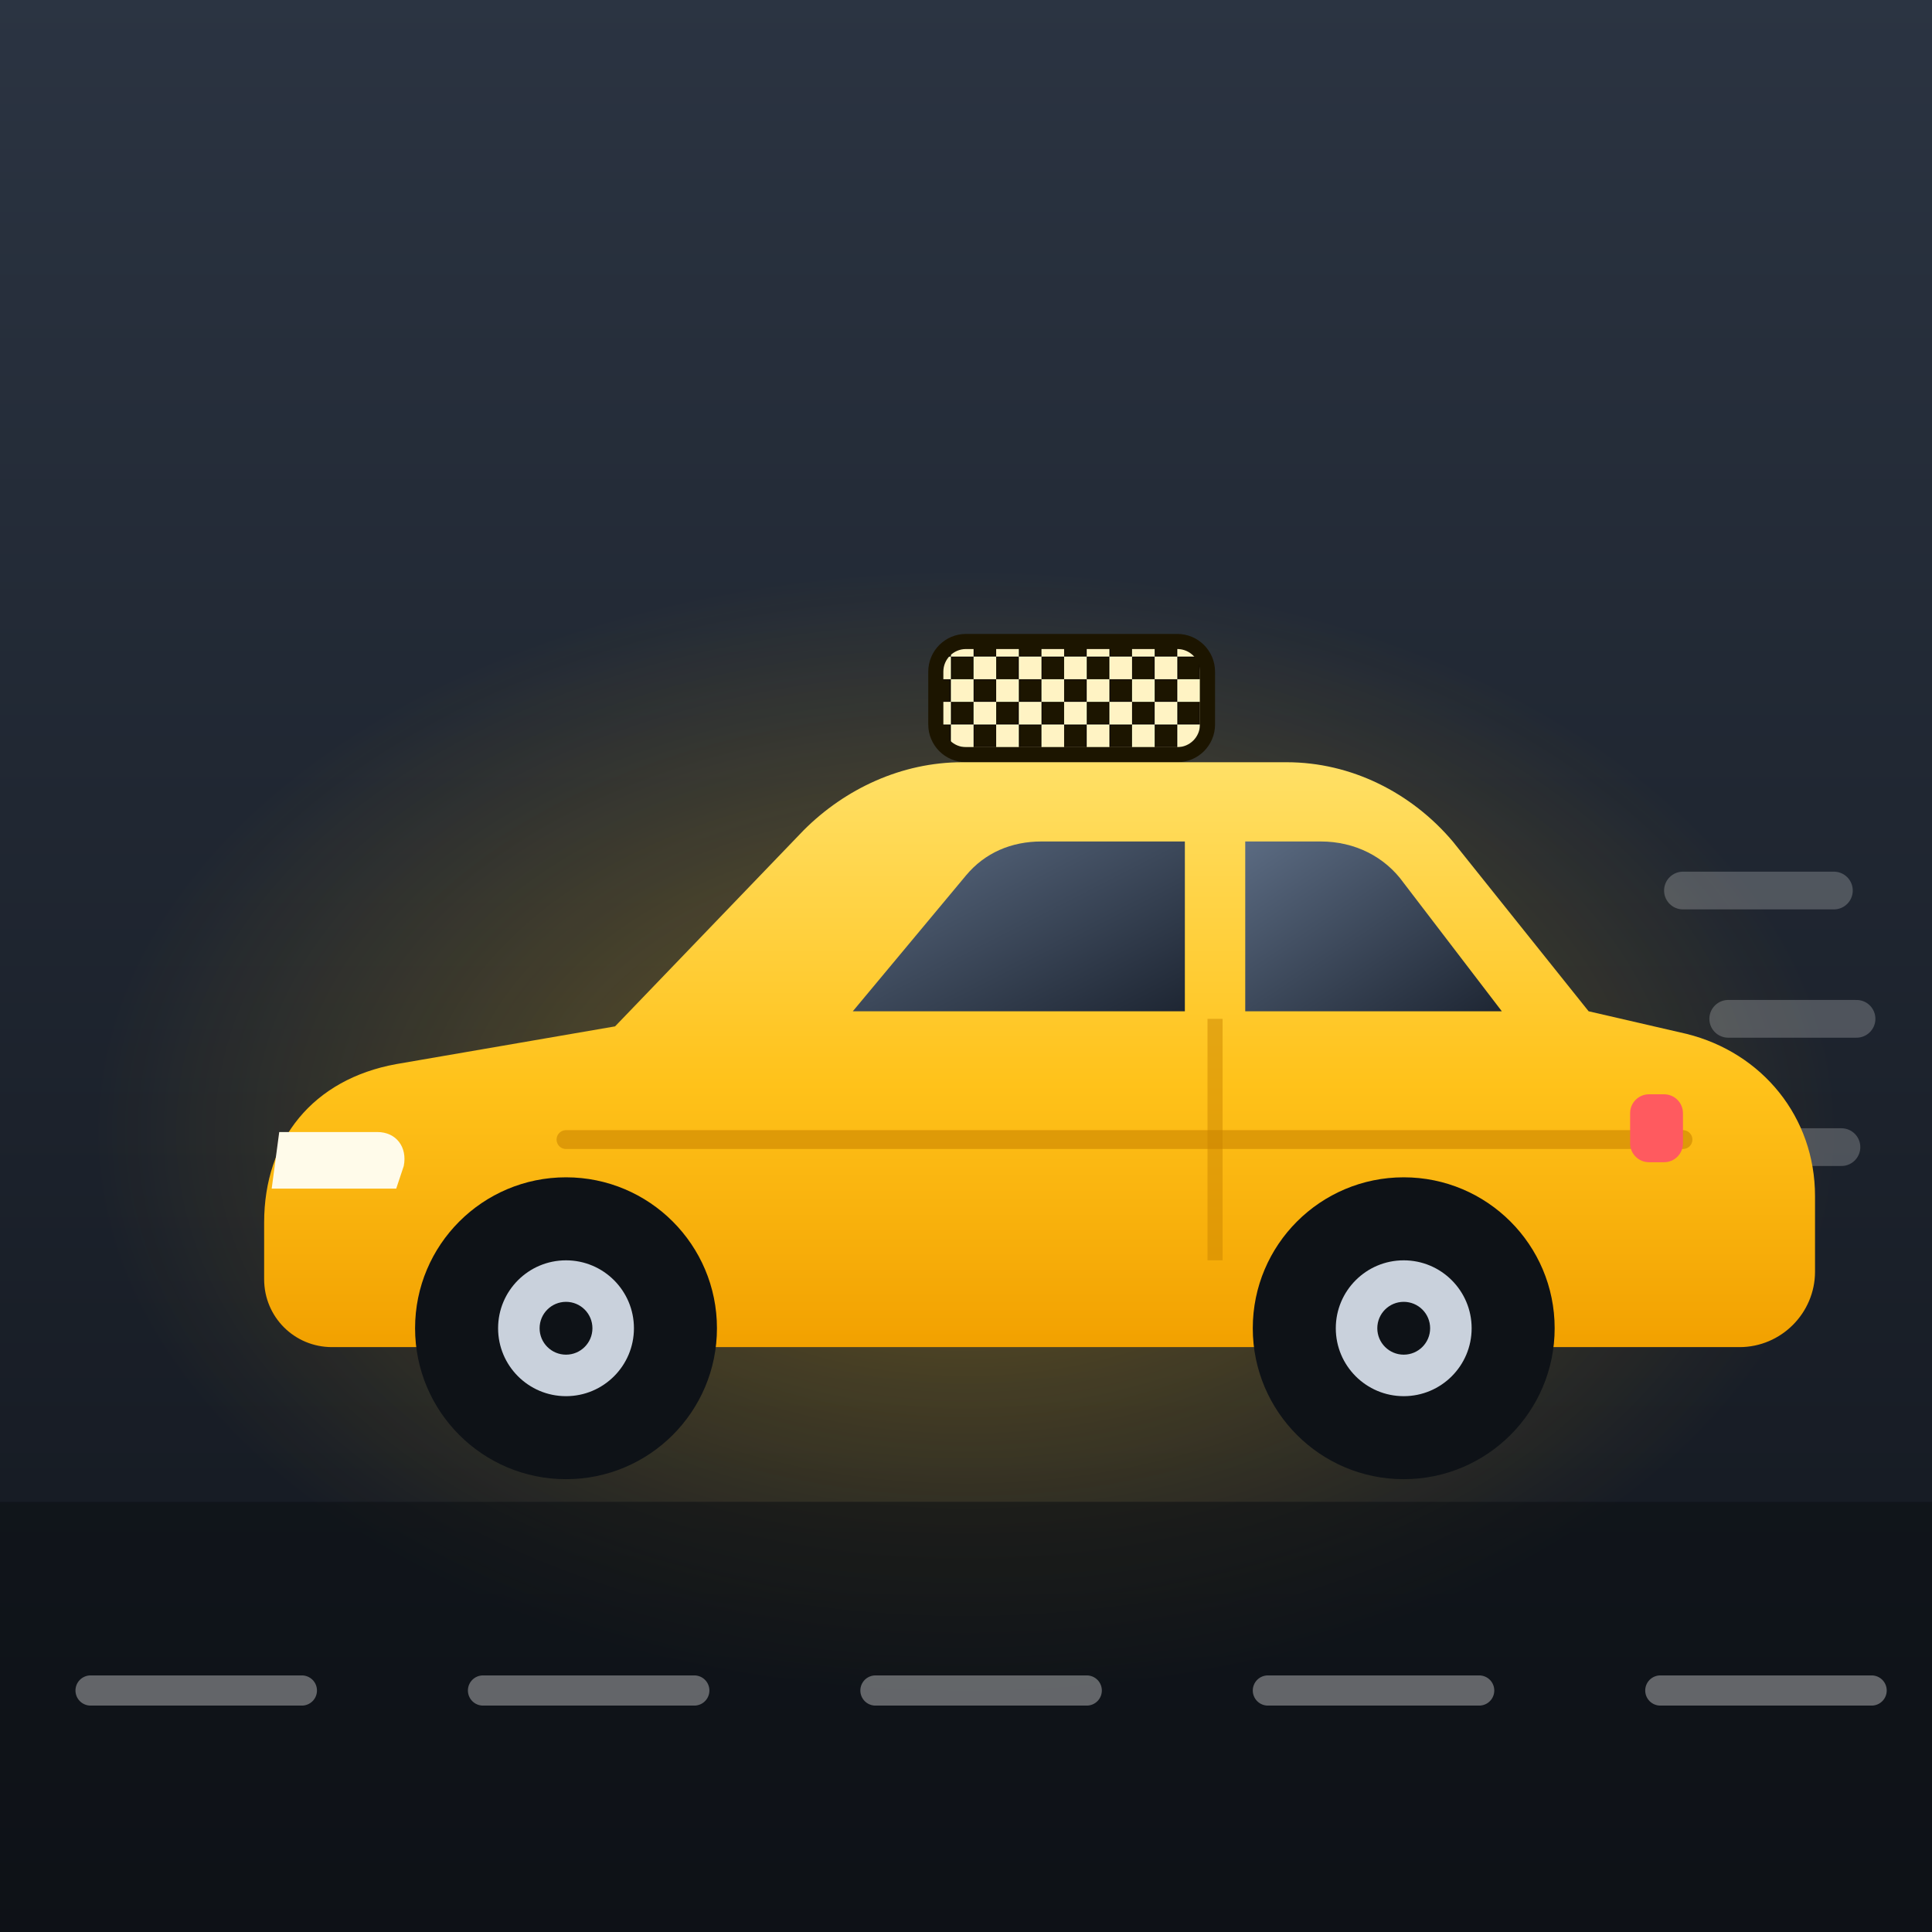
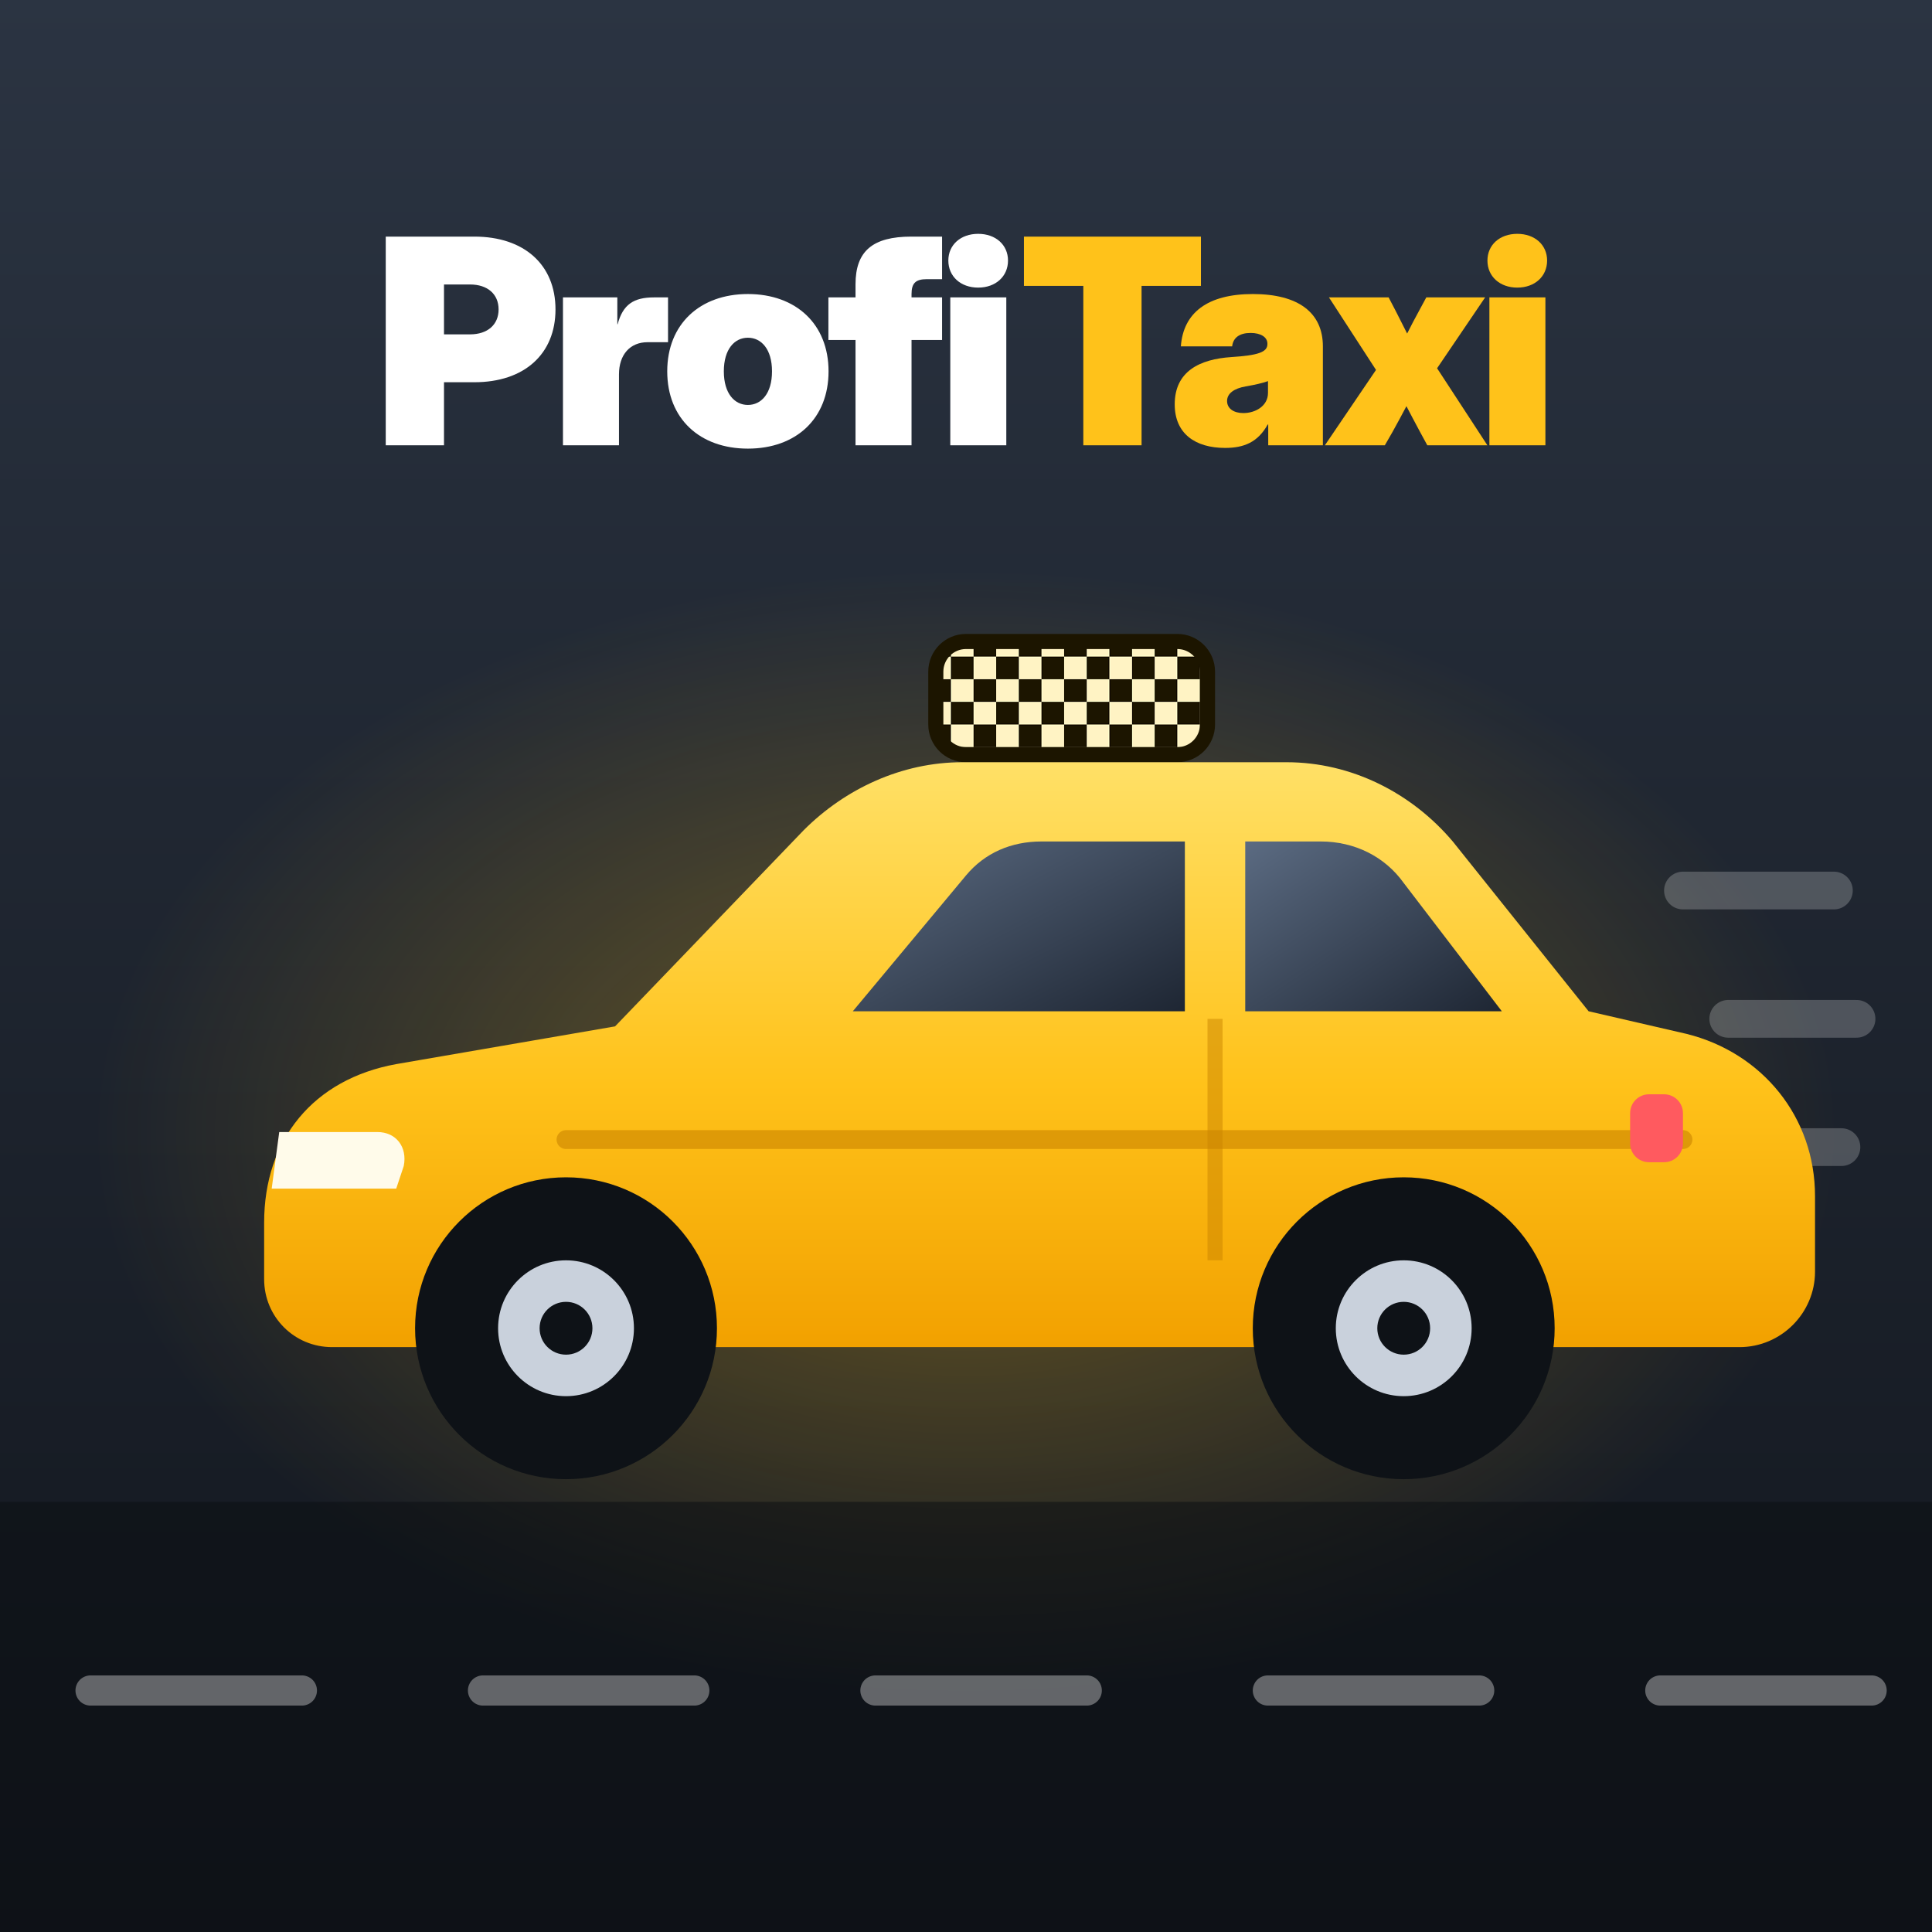
<svg xmlns="http://www.w3.org/2000/svg" viewBox="0 0 512 512">
  <defs>
    <linearGradient id="tbg" x1="0" y1="0" x2="0" y2="1">
      <stop offset="0" stop-color="#2B3442" />
      <stop offset="1" stop-color="#11151C" />
    </linearGradient>
    <linearGradient id="tcar" x1="0" y1="0" x2="0" y2="1">
      <stop offset="0" stop-color="#FFE066" />
      <stop offset=".55" stop-color="#FFC21A" />
      <stop offset="1" stop-color="#F2A100" />
    </linearGradient>
    <linearGradient id="tglass" x1="0" y1="0" x2="1" y2="1">
      <stop offset="0" stop-color="#5B6B82" />
      <stop offset="1" stop-color="#1E2633" />
    </linearGradient>
    <radialGradient id="tglow" cx=".5" cy=".5" r=".5">
      <stop offset="0" stop-color="#FFC21A" stop-opacity=".35" />
      <stop offset="1" stop-color="#FFC21A" stop-opacity="0" />
    </radialGradient>
    <pattern id="tchk" width="12" height="12" patternUnits="userSpaceOnUse">
      <rect width="12" height="12" fill="#1C1500" />
      <rect width="6" height="6" fill="#FFF3C4" />
      <rect x="6" y="6" width="6" height="6" fill="#FFF3C4" />
    </pattern>
    <clipPath id="tsq">
      <rect width="512" height="512" rx="0" />
    </clipPath>
  </defs>
  <g clip-path="url(#tsq)">
    <rect width="512" height="512" fill="url(#tbg)" />
    <ellipse cx="256" cy="300" rx="230" ry="150" fill="url(#tglow)" />
+     <text x="256" y="118" text-anchor="middle" font-family="'Inter Display', Inter, 'Arial Black', 'Helvetica Neue', Arial, sans-serif" font-weight="900" font-size="76" letter-spacing="-2.5" fill="#FFFFFF">Profi<tspan fill="#FFC21A">Taxi</tspan>
+     </text>
    <g stroke="#FFFFFF" stroke-linecap="round" opacity=".22">
      <path d="M446 236h40" stroke-width="10" />
      <path d="M458 270h34" stroke-width="10" />
      <path d="M440 304h48" stroke-width="10" />
    </g>
    <rect y="398" width="512" height="114" fill="#0B0E13" opacity=".55" />
    <g stroke="#FFFFFF" stroke-width="8" stroke-linecap="round" opacity=".35">
      <path d="M24 448h56M128 448h56M232 448h56M336 448h56M440 448h56" />
    </g>
    <rect x="248" y="170" width="72" height="30" rx="8" fill="url(#tchk)" />
    <rect x="248" y="170" width="72" height="30" rx="8" fill="none" stroke="#1C1500" stroke-width="4" />
    <path d="M70 324c0-22 13-38 35-42l58-10 50-52c11-11 26-18 42-18h86c17 0 33 8 44 21l36 45 26 6c20 5 34 22 34 43v20c0 11-9 20-20 20H88c-10 0-18-8-18-18z" fill="url(#tcar)" />
    <path d="M226 268l30-36c5-6 12-9 20-9h38v45z" fill="url(#tglass)" />
    <path d="M330 223h20c9 0 17 4 22 11l26 34h-68z" fill="url(#tglass)" />
    <path d="M150 302h296" stroke="#C98400" stroke-width="5" stroke-linecap="round" opacity=".6" />
    <path d="M322 270v64" stroke="#C98400" stroke-width="4" opacity=".5" />
    <path d="M74 300h26c5 0 8 4 7 9l-2 6H72z" fill="#FFFBEA" />
    <rect x="432" y="290" width="14" height="18" rx="5" fill="#FF5A5F" />
    <circle cx="150" cy="352" r="40" fill="#0E1217" />
    <circle cx="150" cy="352" r="18" fill="#C9D1DC" />
    <circle cx="150" cy="352" r="7" fill="#0E1217" />
    <circle cx="372" cy="352" r="40" fill="#0E1217" />
    <circle cx="372" cy="352" r="18" fill="#C9D1DC" />
    <circle cx="372" cy="352" r="7" fill="#0E1217" />
  </g>
</svg>
